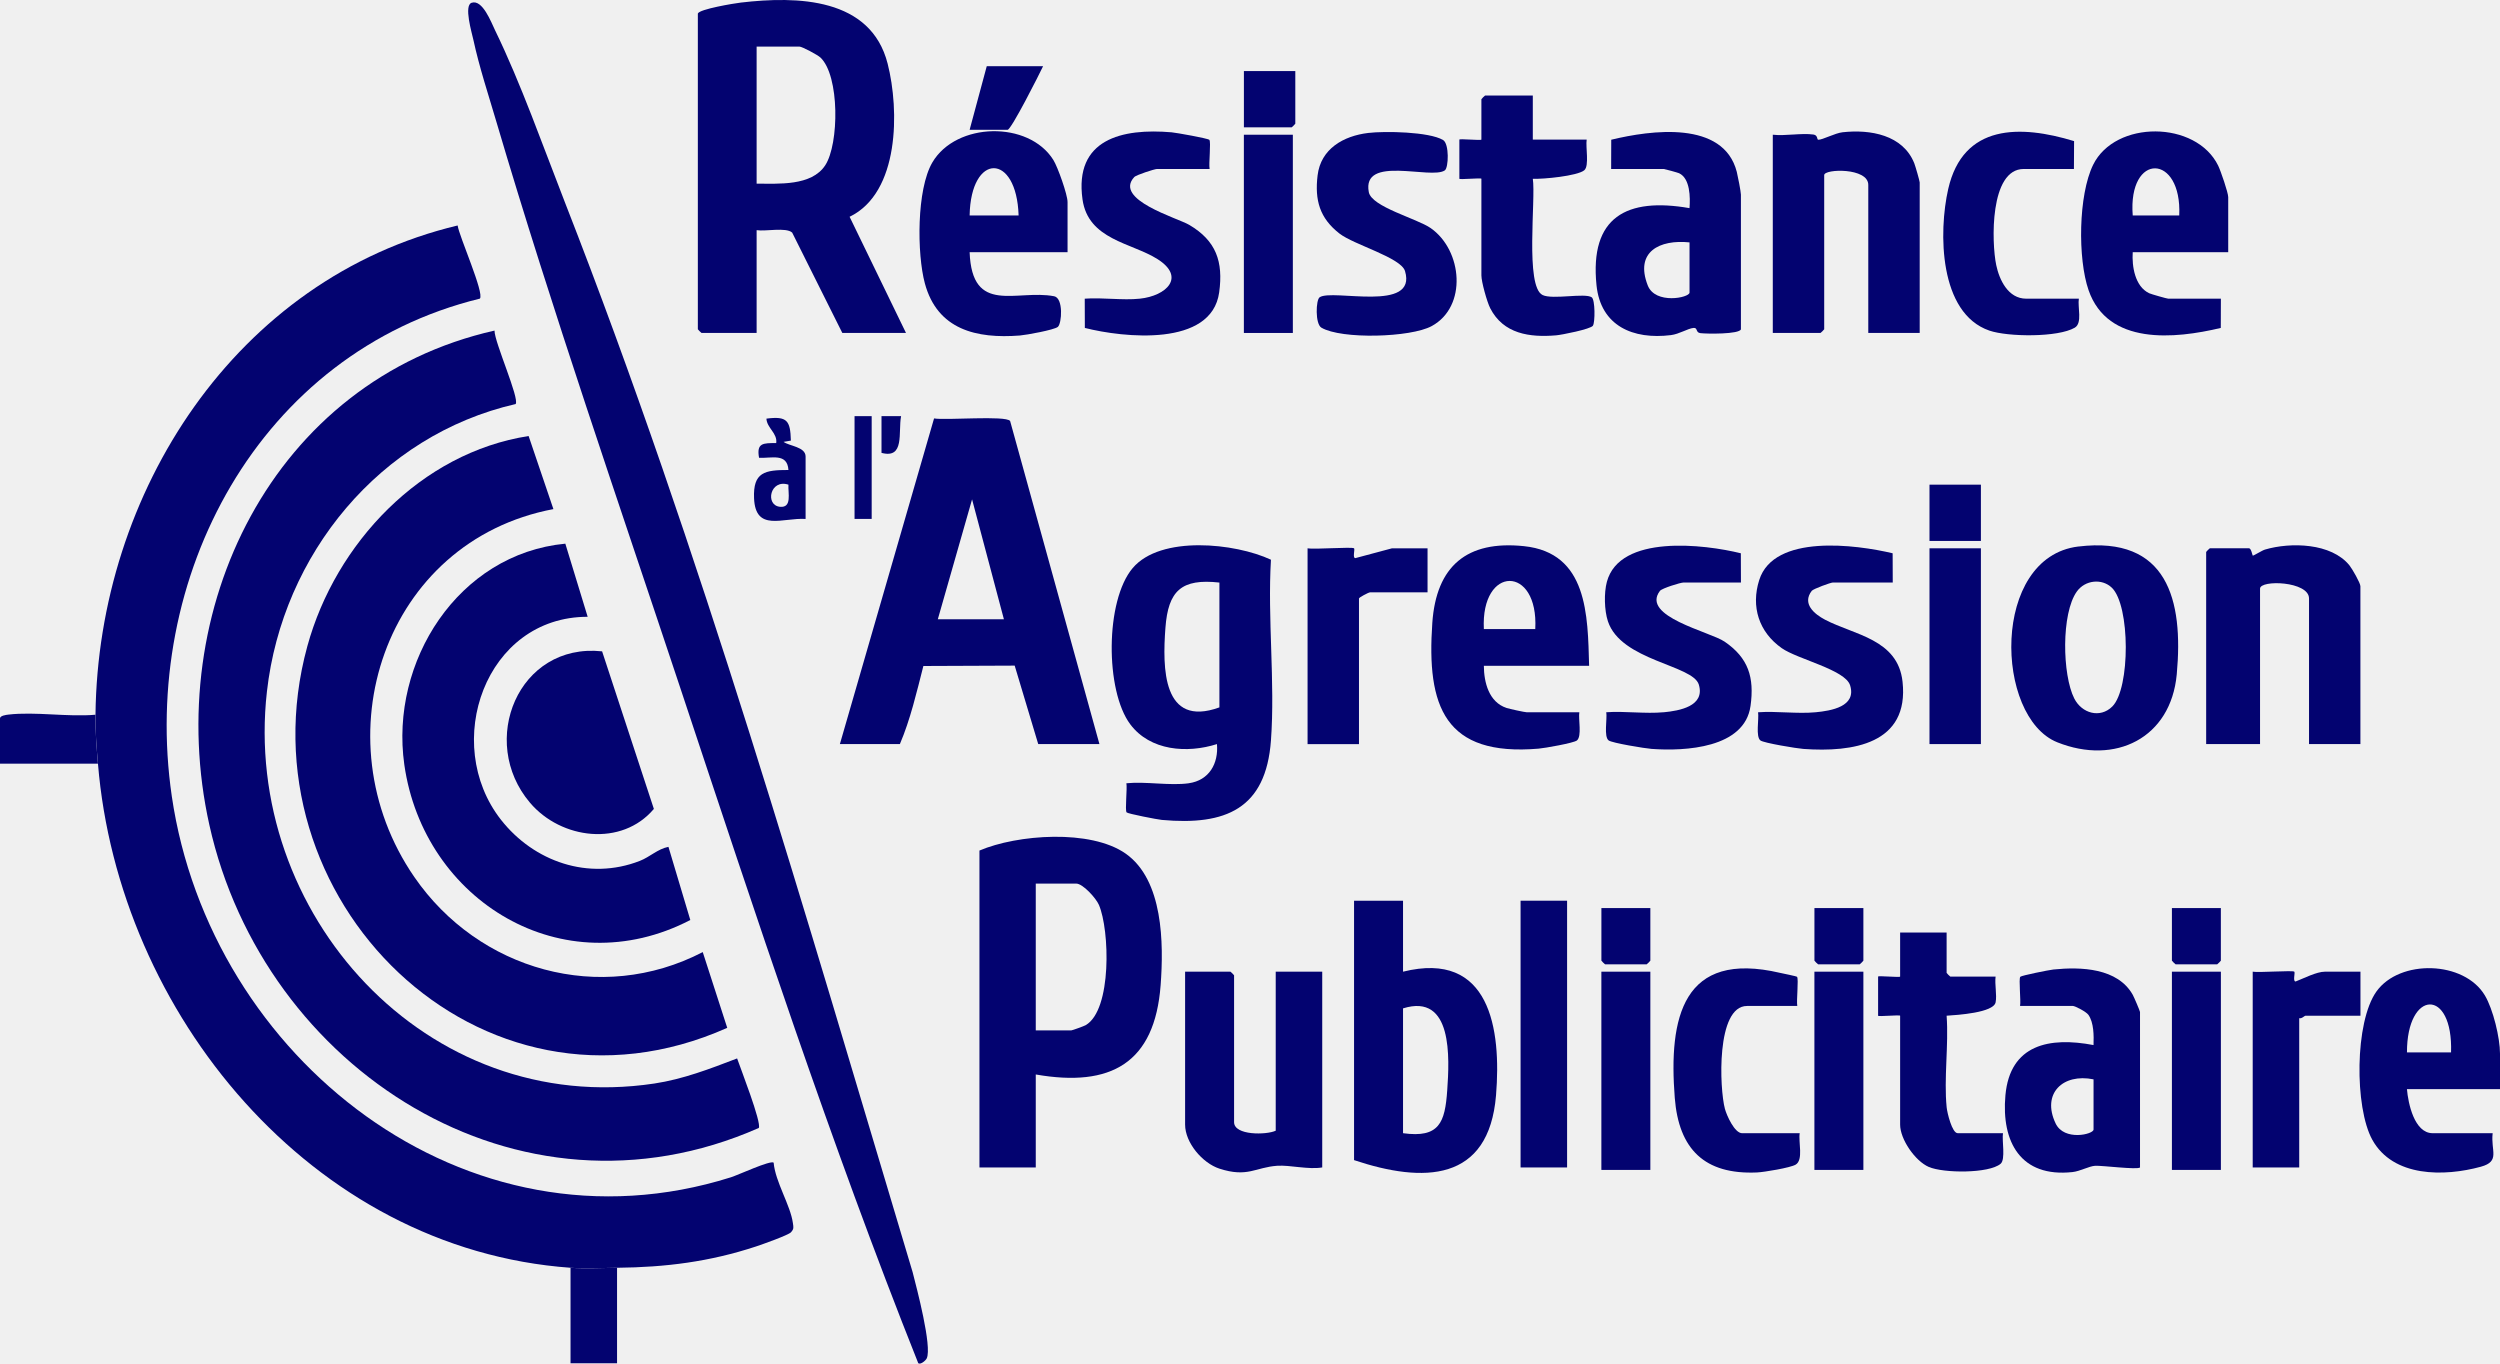
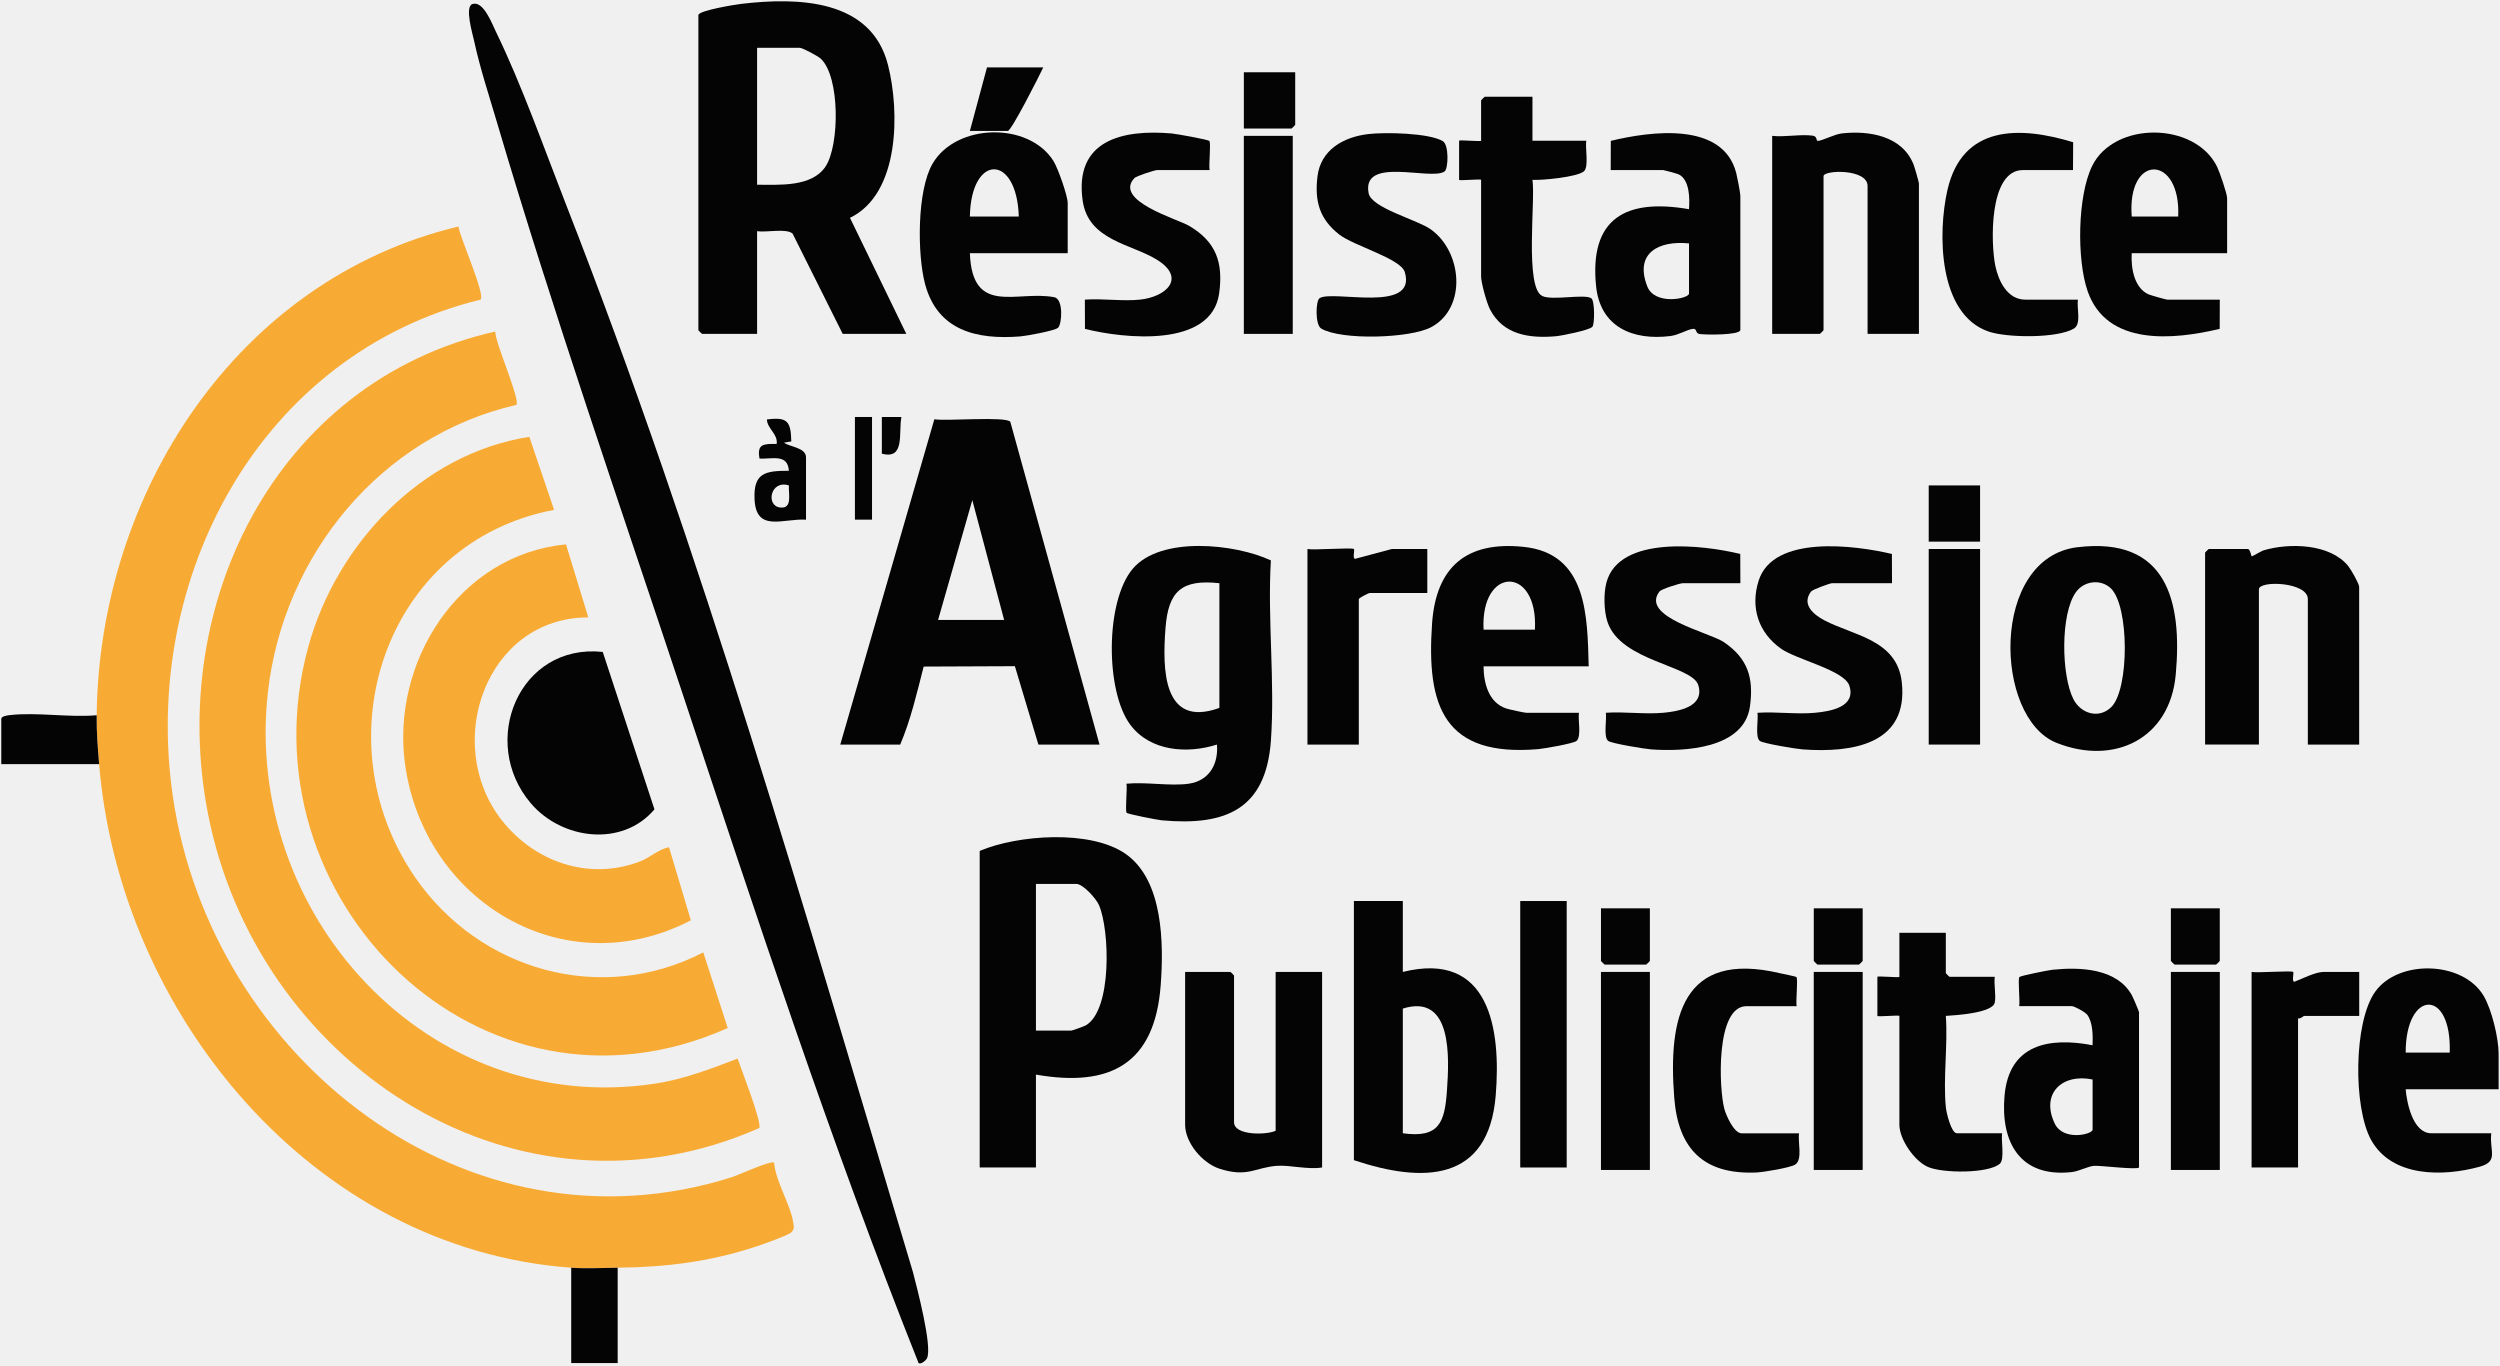
- <svg xmlns="http://www.w3.org/2000/svg" id="Capa_2" data-name="Capa 2" viewBox="0 0 974.96 531.79">
+ <svg xmlns="http://www.w3.org/2000/svg" width="976" height="533" viewBox="0 0 976 533" fill="none">
+   <g clip-path="url(#clip0_716_190)">
+     <path d="M429.259 290.68H405.389L396.209 260.08L360.599 260.23C357.989 270.43 355.519 281.13 351.439 290.68H328.039L364.769 163.68C369.229 164.49 392.769 162.43 394.429 164.68L429.259 290.68ZM392.009 242.01L379.589 195.25L366.229 242.01H392.009Z" fill="#040404" />
+     <path d="M464.11 305.95C472.03 304.83 475.75 298.3 475.09 290.68C463.48 294.39 449.04 293.33 441.28 282.96C431.49 269.88 431.47 234.74 442.23 222.04C453.13 209.17 482.21 212.26 496.15 218.78C494.78 241.76 497.82 266.52 496.15 289.29C494.18 316.01 478.45 322.5 453.63 320.26C451.9 320.1 440.32 317.85 439.86 317.32C439.17 316.52 440.16 307.99 439.77 305.96C447.35 305.2 456.79 306.99 464.12 305.96L464.11 305.95ZM476.05 227.69C461.21 226.05 456.08 230.88 455 245.31C453.83 260.87 453.76 284.45 476.05 276.37V227.7V227.69Z" fill="#040404" />
+     <path d="M921.029 290.681H900.979V233.891C900.979 227.151 881.879 226.511 881.879 230.071V290.671H860.869V215.751C860.869 215.651 862.199 214.321 862.299 214.321H877.579C878.429 214.321 878.899 217.091 879.029 217.181C879.249 217.341 882.639 215.171 883.809 214.821C893.849 211.871 909.659 212.231 916.739 220.981C917.819 222.311 921.019 227.901 921.019 229.111V290.671L921.029 290.681Z" fill="#040404" />
+     <path d="M811.01 213.64C845.76 209.41 852.08 234.38 849.4 263.46C847.1 288.42 825.37 298.99 802.83 289.99C778.37 280.22 776.87 217.79 811.01 213.63V213.64ZM824.26 276.03C831.31 269.04 831.31 236.54 824.04 229.66C820.17 225.99 813.63 226.7 810.43 231.19C804.31 239.76 804.76 263.69 809.43 272.9C812.38 278.71 819.5 280.75 824.26 276.03Z" fill="#040404" />
+     <path d="M649.36 278.27C655.4 277.7 665.53 275.93 663.02 267.5C660.72 259.77 632.68 258.25 627.56 242.79C626.16 238.57 626 231.72 627.15 227.43C632.14 208.77 665.13 212.75 679.4 216.27L679.44 227.68H657C655.91 227.68 648.62 229.92 647.85 230.93C640.21 240.93 667.38 246.84 673.08 250.74C682.36 257.09 684.72 264.69 683.18 275.79C680.89 292.31 657.64 293.51 644.6 292.56C642.09 292.38 629.21 290.27 627.85 289.26C625.89 287.79 627.34 280.88 626.92 278.26C634.17 277.76 642.21 278.94 649.36 278.26V278.27Z" fill="#040404" />
+     <path d="M708.57 278.27C714.59 277.7 724.64 276.06 722 267.73C720.07 261.66 701.47 257.57 695.37 253.28C686.45 247.02 683.27 237.1 686.57 226.7C692.3 208.64 724.31 212.87 738.6 216.27L738.64 227.68H715.24C714.47 227.68 707.64 230.14 707.04 230.93C703.2 235.96 708.06 239.97 712.21 242.16C723.61 248.15 740.62 249.7 742.46 266.33C745.14 290.65 723.05 293.96 703.8 292.57C701.29 292.39 688.41 290.28 687.05 289.27C685.09 287.8 686.54 280.89 686.12 278.27C693.37 277.77 701.41 278.95 708.56 278.27H708.57Z" fill="#040404" />
+     <path d="M528.57 214.33C528.97 214.76 527.89 218.16 529.06 218.16L543.37 214.33H557.22V231.51H534.78C534.24 231.51 530.48 233.47 530.48 233.9V290.69H510.43V214.34C512.91 214.84 527.96 213.68 528.57 214.34V214.33Z" fill="#040404" />
+     <path d="M773.021 214.33H752.971V290.68H773.021V214.33Z" fill="#040404" />
+     <path d="M358.61 532.14C324.25 445.89 295.24 357.38 265.95 269.23C241.71 196.29 215.81 121.61 194.1 48.05C191.01 37.59 187.4 26.63 185.1 16C184.49 13.19 181.32 2.62 184.43 1.58C188.7 0.15 192.08 9.26 193.57 12.31C203.61 32.92 212.41 57.92 220.85 79.52C274.21 216.02 314.37 356.31 356.41 496.62C358 502.79 364.04 525.64 361.92 530.22C361.49 531.15 359.48 532.79 358.61 532.14Z" fill="#040404" />
+     <path d="M235.31 254.511L255.5 315.971C242.97 330.811 219.36 327.861 207.22 313.591C186.84 289.621 202.63 251.061 235.31 254.511Z" fill="#040404" />
+     <path d="M37.74 279.23C38.7 192.63 92.41 109.11 178.97 88.43C179.52 92.58 189.53 114.98 187.64 116.96C101.44 138.07 55.02 225.76 67.5 311.04C82.43 413.06 182.11 492.26 285.56 459.62C288.36 458.74 301 452.88 302.21 453.91C302.85 461.42 308.79 470.55 309.72 477.51C309.94 479.14 310.19 479.73 308.95 481.08C307.94 482.19 297.68 485.83 295.37 486.59C277.3 492.56 260.1 494.72 241.14 494.91C235.33 494.97 228.7 495.32 223 494.91C121.79 487.61 46.68 395.43 38.7 298.3C38.15 291.63 37.67 286.04 37.75 279.21L37.74 279.23Z" fill="#F8AB34" />
+     <path d="M193.349 129.42C193.329 133.96 203.199 155.96 201.589 158.07C148.589 170.23 110.629 216.75 104.599 270.17C94.819 356.67 166.779 436.43 255.669 423.06C266.949 421.36 277.419 417.3 287.959 413.27C289.249 417.01 297.619 438.46 296.409 440.39C202.589 481.78 103.329 417.53 82.139 322.18C63.539 238.46 106.789 148.99 193.359 129.42H193.349Z" fill="#F8AB34" />
+     <path d="M206.651 170.54L216.321 199.04C150.301 211.56 124.901 288.53 162.071 342.51C187.131 378.91 234.701 392.49 274.561 371.8L284.111 401.34C187.711 444.36 93.461 350.69 120.361 252.5C131.351 212.41 164.661 177.06 206.661 170.54H206.651Z" fill="#F8AB34" />
+     <path d="M220.971 212.53L229.681 241.04C189.701 241.02 172.581 290.47 195.861 320.18C208.691 336.55 230.081 344 249.981 336.25C254.011 334.68 256.961 331.59 261.181 330.75L269.711 359.29C220.241 384.98 165.721 352 158.171 298.66C152.501 258.56 179.131 216.53 220.961 212.52L220.971 212.53Z" fill="#F8AB34" />
+     <path d="M37.74 279.23C37.66 286.06 38.15 291.65 38.69 298.32H0.5V280.66C0.5 279.61 2.83 279.29 3.79 279.18C14.23 277.96 27.03 280.19 37.74 279.23Z" fill="#040404" />
+     <path d="M241.14 494.92V532.14H223V494.92C228.7 495.33 235.33 494.98 241.14 494.92Z" fill="#040404" />
+     <path d="M314.669 202.88C305.729 202.32 295.109 208.05 294.569 194.8C294.149 184.62 298.729 183.78 307.979 183.79C307.539 177.02 301.349 179.3 296.519 179.03C295.459 173.23 298.109 173.28 303.209 173.3C303.769 169.46 299.569 167.42 299.389 163.76C307.489 162.71 308.719 164.5 308.929 172.33L306.079 172.82C308.269 174.48 314.669 174.72 314.669 178.55V202.89V202.88ZM307.979 189.51C300.759 187.19 298.779 197.56 304.679 198.14C309.469 198.61 307.769 192.79 307.979 189.51Z" fill="#040404" />
+     <path d="M773.021 189.51H752.971V211.46H773.021V189.51Z" fill="#040404" />
+     <path d="M340.44 162.79H333.76V202.87H340.44V162.79Z" fill="#040404" />
+     <path d="M344.27 162.79H351.91C350.71 169.02 353.44 179.57 344.27 177.11V162.79Z" fill="#040404" />
+     <path d="M272.65 5.79C273.21 4.05 286.83 1.81 289.38 1.51C311.4 -1.08 340.11 -0.49 346.67 25.35C351.28 43.5 351.32 75.65 331.83 85.04L353.82 130.34H328.99L309.43 91.2C307 89.04 299.08 90.83 295.57 90.26V130.34H274.08C273.98 130.34 272.65 129.01 272.65 128.91V5.79ZM295.57 72.12C304.08 72.11 316.96 73.14 322.32 64.97C327.77 56.66 327.99 30.01 320.44 22.92C319.35 21.9 313.29 18.67 312.28 18.67H295.57V72.12Z" fill="#040404" />
+     <path d="M749.149 130.34H729.099V72.6C729.099 65.79 711.909 66.32 711.909 68.78V128.91C711.909 129.01 710.579 130.34 710.479 130.34H691.859V53.04C696.779 53.59 702.959 52.32 707.679 52.96C709.519 53.21 708.989 54.97 709.589 55C711.239 55.06 716.069 52.42 719.069 52.08C729.839 50.88 742.619 53.07 747.049 64.21C747.449 65.23 749.149 71.09 749.149 71.65V130.35V130.34Z" fill="#040404" />
+     <path d="M679.44 128.91C678.83 130.89 666.08 130.73 663.62 130.42C661.66 130.17 662.69 128.19 660.91 128.39C658.62 128.65 655.37 130.79 652.12 131.19C637.43 133.01 624.74 127.69 623.11 111.72C620.41 85.13 634.81 77.4 659.38 81.67C659.7 77.53 659.67 70.13 655.33 68.06C654.8 67.81 649.66 66.4 649.35 66.4H628.82L628.86 54.99C644.22 51.28 672.62 47.29 677.82 67.53C678.21 69.06 679.43 75.32 679.43 76.42V128.91H679.44ZM659.39 95.03C647.8 93.83 637.96 98.62 643.09 111.8C646.03 119.36 659.39 116.61 659.39 114.6V95.03Z" fill="#040404" />
+     <path d="M416.839 98.85H378.639C379.559 123.6 396.959 113.24 411.589 116.03C415.279 116.73 414.599 126.67 413.039 127.98C411.629 129.16 400.749 131.14 398.259 131.34C381.239 132.67 366.079 129.05 361.189 111.05C358.059 99.5 357.939 74.31 364.119 63.82C373.399 48.08 401.659 47.48 411.289 62.88C413.019 65.65 416.829 76.41 416.829 79.29V98.86L416.839 98.85ZM397.739 84.53C396.969 59.91 379.069 59.99 378.639 84.53H397.739Z" fill="#040404" />
+     <path d="M869.469 98.85H832.229C831.879 104.38 833.079 112.22 838.649 114.86C839.439 115.23 845.619 116.98 846.079 116.98H866.609L866.569 128.39C848.579 132.68 822.499 135.26 815.009 113.67C810.749 101.37 811.019 76.55 816.779 64.79C825.379 47.26 856.889 47.46 865.539 65.07C866.519 67.06 869.469 75.66 869.469 77.37V98.84V98.85ZM850.369 84.53C851.479 60.34 830.299 59.71 832.229 84.53H850.369Z" fill="#040404" />
+     <path d="M534.08 52.35C540.53 51.57 557.82 51.86 563.27 55.1C565.74 56.57 565.44 65.91 563.96 66.94C558.63 70.65 531.52 60.81 534.31 75.43C535.41 81.21 553.1 85.71 558.47 89.47C570.86 98.15 572.8 120.07 558.84 127.67C550.63 132.14 523.65 132.91 515.82 128.28C513.35 126.82 513.66 117.47 515.13 116.44C520.05 113.02 553.33 122.57 548.43 106.21C546.85 100.95 528.56 95.98 522.91 91.61C515.16 85.59 513.17 78.58 514.34 68.89C515.58 58.54 524.41 53.51 534.08 52.35Z" fill="#040404" />
+     <path d="M598.271 37.77V54.95H619.281C618.811 57.81 620.371 65.2 618.341 66.9C615.671 69.13 602.171 70.43 598.271 70.22C599.501 78.01 595.171 112.25 602.091 115.56C606.031 117.45 618.631 114.63 621.251 116.45C622.591 117.38 622.601 126.18 621.711 127.52C620.821 128.86 609.561 131.1 607.331 131.28C597.041 132.15 586.791 130.73 581.661 120.7C580.401 118.23 578.221 110.38 578.221 107.91V70.21C578.221 69.78 569.631 70.64 569.631 70.21V54.94C569.631 54.51 578.221 55.37 578.221 54.94V39.19C578.221 39.09 579.551 37.76 579.651 37.76H598.271V37.77Z" fill="#040404" />
+     <path d="M445.01 116.98C455.38 115.89 463.05 108.59 451.88 101.53C441.8 95.16 424.87 94.03 422.66 78.25C419.37 54.78 438.08 50.43 457.41 52.1C459.21 52.26 471.64 54.47 472.13 55.04C472.83 55.87 471.83 64.35 472.23 66.4H451.7C450.76 66.4 443.6 68.75 442.88 69.51C434.59 78.37 459.68 85.48 464.27 88.19C474.77 94.38 477.61 102.5 475.96 114.51C473.02 135.95 438.6 132.2 423.57 128.39L423.53 116.98C430.43 116.46 438.24 117.69 445.02 116.98H445.01Z" fill="#040404" />
+     <path d="M811.22 116.98C810.68 120.21 812.69 126.47 809.64 128.28C803.12 132.14 783.54 131.92 776.32 129.43C756.63 122.64 756.45 90.97 760.28 74.18C766.1 48.72 788.48 49.16 809.36 55.53L809.3 66.4H789.72C776.39 66.4 777.16 95.1 778.99 103.85C780.2 109.64 783.64 116.98 790.68 116.98H811.21H811.22Z" fill="#040404" />
+     <path d="M504.69 53.04H485.59V130.35H504.69V53.04Z" fill="#040404" />
+     <path d="M407.291 26.311C405.831 29.421 394.871 51.12 393.441 51.12H378.641L385.321 26.311H407.281H407.291Z" fill="#040404" />
+     <path d="M505.65 28.22V48.74C505.65 48.84 504.32 50.17 504.22 50.17H485.6V28.22H505.65Z" fill="#040404" />
+     <path d="M404.431 419.52V455.79H382.471V332.2C397.241 325.91 425.831 323.78 439.511 333.41C454.161 343.73 454.351 368.41 453.131 384.68C450.841 415.17 433.671 424.64 404.441 419.53L404.431 419.52ZM404.431 402.34H418.281C418.621 402.34 423.241 400.68 423.881 400.31C434.221 394.35 433.241 363.08 429.061 353.39C427.921 350.75 422.801 345.08 420.191 345.08H404.431V402.34Z" fill="#040404" />
+     <path d="M547.661 351.76V379.44C581.601 371.02 586.041 401.84 583.931 427.62C581.151 461.64 555.491 461.92 528.561 452.93V351.76H547.661ZM547.661 442.43C561.831 444.4 564.021 438.26 564.891 425.77C565.771 413.17 567.171 387.64 547.661 393.75V442.42V442.43Z" fill="#040404" />
+     <path d="M498.01 441.47V379.43H516.15V455.78C510.78 456.71 503.52 454.79 498.61 455.13C490.1 455.72 487.05 459.83 476.05 456.25C469.42 454.09 462.67 446.13 462.67 439.08V379.43H480.34C480.44 379.43 481.77 380.76 481.77 380.86V438.12C481.77 443.38 494.43 443.14 498 441.46L498.01 441.47Z" fill="#040404" />
+     <path d="M835.09 455.79C834.1 456.78 820.1 454.97 817.55 455.14C815.14 455.31 811.69 457.27 808.73 457.59C788.58 459.78 780.94 445.91 782.58 427.65C784.37 407.81 799.75 404.78 816.94 408.06C817.07 404.46 817.1 399.29 814.92 396.24C814.09 395.08 809.78 392.79 808.82 392.79H788.29C788.69 390.76 787.69 382.23 788.38 381.43C788.81 380.93 799.67 378.76 801.29 378.59C812.05 377.49 826.33 377.99 832.24 388.46C832.73 389.33 835.07 394.81 835.07 395.17V455.77L835.09 455.79ZM816.95 421.43C805 418.98 796.62 426.95 802.15 438.61C805.48 445.63 816.95 442.87 816.95 441V421.43Z" fill="#040404" />
+     <path d="M972.6 442.43C971.76 449.23 975.72 453.39 968.01 455.5C953.72 459.42 933.76 459.67 925.65 444.97C918.72 432.4 918.76 399.04 927.3 387.13C936.36 374.51 961.43 375.11 969.55 388.68C972.77 394.06 975.46 405.23 975.46 411.41V425.25H939.17C939.64 430.75 942.03 442.43 949.2 442.43H972.6ZM956.37 410.93C957.22 385.6 939.12 386.37 939.18 410.93H956.37Z" fill="#040404" />
+     <path d="M759.65 364.17V379.92C759.65 380.02 760.98 381.35 761.08 381.35H778.75C778.36 384.44 779.32 388.48 778.76 391.38C777.98 395.46 763.7 396.35 759.65 396.61C760.49 408.11 758.53 421.08 759.67 432.39C759.88 434.44 761.76 442.42 763.96 442.42H781.63C781.16 445.28 782.72 452.67 780.69 454.37C776.1 458.2 758.44 458.07 752.7 455.59C747.38 453.29 741.52 444.81 741.52 439.09V396.62C741.52 396.19 732.93 397.05 732.93 396.62V381.35C732.93 380.92 741.52 381.78 741.52 381.35V364.17H759.66H759.65Z" fill="#040404" />
+     <path d="M702.36 442.43C701.78 445.78 703.89 452.84 700.78 454.69C698.72 455.91 688.47 457.62 685.69 457.74C665.22 458.63 655.2 448.66 653.63 428.63C651.18 397.36 656.67 370.99 694.74 379.91C695.88 380.18 701.1 381.19 701.32 381.45C702.01 382.25 701.02 390.78 701.41 392.81H681.83C669.69 392.81 671.08 425.17 673.19 432.94C673.89 435.51 676.95 442.44 679.92 442.44H702.36V442.43Z" fill="#040404" />
+     <path d="M611.64 351.76H593.5V455.79H611.64V351.76Z" fill="#040404" />
+     <path d="M895.25 379.441C895.65 379.871 894.57 383.251 895.74 383.271C898.88 382.081 903.91 379.441 907.19 379.441H921.039V396.621H899.549C899.229 396.621 898.099 397.881 897.159 397.571V455.791H879.02V379.441C881.29 379.881 894.7 378.851 895.25 379.441Z" fill="#040404" />
+     <path d="M866.61 379.44H847.51V456.75H866.61V379.44Z" fill="#040404" />
+     <path d="M727.19 379.44H708.09V456.75H727.19V379.44Z" fill="#040404" />
+     <path d="M644.11 379.44H625.01V456.75H644.11V379.44Z" fill="#040404" />
+     <path d="M866.6 354.62V375.14C866.6 375.24 865.27 376.57 865.17 376.57H848.94C848.84 376.57 847.51 375.24 847.51 375.14V354.62H866.61H866.6Z" fill="#040404" />
+     <path d="M727.19 354.62V375.14C727.19 375.24 725.86 376.57 725.76 376.57H709.53C709.43 376.57 708.1 375.24 708.1 375.14V354.62H727.2H727.19Z" fill="#040404" />
+     <path d="M644.109 354.62V375.14C644.109 375.24 642.78 376.57 642.68 376.57H626.45C626.35 376.57 625.02 375.24 625.02 375.14V354.62H644.12H644.109Z" fill="#040404" />
+     <path d="M620.24 260.141H579.18C579.22 266.661 581.14 274.311 588.02 276.591C589.15 276.961 595.13 278.271 595.89 278.271H616.42C615.98 281.031 617.48 287.571 615.48 289.261C614.3 290.261 602.85 292.271 600.54 292.461C563.87 295.581 556.79 276.011 559.08 243.391C560.63 221.251 572.55 211.181 594.81 213.491C619.72 216.071 619.69 240.471 620.23 260.141H620.24ZM599.23 245.821C600.58 220.761 577.93 220.851 579.18 245.821H599.23Z" fill="#040404" />
+   </g>
  <defs>
-     <style>
-       .cls-1 {
-         fill: #030370;
-       }
-     </style>
+     <clipPath id="clip0_716_190">
+       <rect width="974.96" height="531.79" fill="white" transform="translate(0.5 0.5)" />
+     </clipPath>
  </defs>
-   <g id="Capa_1-2" data-name="Capa 1">
-     <g>
-       <path class="cls-1" d="M428.76,290.18h-23.87l-9.18-30.6-35.61.15c-2.61,10.2-5.08,20.9-9.16,30.45h-23.4l36.73-127c4.46.81,28-1.25,29.66,1l34.83,126ZM391.51,241.51l-12.42-46.76-13.36,46.76h25.78Z" />
-       <path class="cls-1" d="M463.61,305.45c7.92-1.12,11.64-7.65,10.98-15.27-11.61,3.71-26.05,2.65-33.81-7.72-9.79-13.08-9.81-48.22.95-60.92,10.9-12.87,39.98-9.78,53.92-3.26-1.37,22.98,1.67,47.74,0,70.51-1.97,26.72-17.7,33.21-42.52,30.97-1.73-.16-13.31-2.41-13.77-2.94-.69-.8.3-9.33-.09-11.36,7.58-.76,17.02,1.03,24.35,0ZM475.55,227.19c-14.84-1.64-19.97,3.19-21.05,17.62-1.17,15.56-1.24,39.14,21.05,31.06v-48.67Z" />
-       <path class="cls-1" d="M920.53,290.18h-20.05v-56.79c0-6.74-19.1-7.38-19.1-3.82v60.6h-21.01v-74.92c0-.1,1.33-1.43,1.43-1.43h15.28c.85,0,1.32,2.77,1.45,2.86.22.16,3.61-2.01,4.78-2.36,10.04-2.95,25.85-2.59,32.93,6.16,1.08,1.33,4.28,6.92,4.28,8.13v61.56Z" />
-       <path class="cls-1" d="M810.51,213.14c34.75-4.23,41.07,20.74,38.39,49.82-2.3,24.96-24.03,35.53-46.57,26.53-24.46-9.77-25.96-72.2,8.18-76.36ZM823.76,275.53c7.05-6.99,7.05-39.49-.22-46.37-3.87-3.67-10.41-2.96-13.61,1.53-6.12,8.57-5.67,32.5-1,41.71,2.95,5.81,10.07,7.85,14.83,3.13Z" />
-       <path class="cls-1" d="M648.86,277.77c6.04-.57,16.17-2.34,13.66-10.77-2.3-7.73-30.34-9.25-35.46-24.71-1.4-4.22-1.56-11.07-.41-15.36,4.99-18.66,37.98-14.68,52.25-11.16l.04,11.41h-22.44c-1.09,0-8.38,2.24-9.15,3.25-7.64,10,19.53,15.91,25.23,19.81,9.28,6.35,11.64,13.95,10.1,25.05-2.29,16.52-25.54,17.72-38.58,16.77-2.51-.18-15.39-2.29-16.75-3.3-1.96-1.47-.51-8.38-.93-11,7.25-.5,15.29.68,22.44,0Z" />
-       <path class="cls-1" d="M708.07,277.77c6.02-.57,16.07-2.21,13.43-10.54-1.93-6.07-20.53-10.16-26.63-14.45-8.92-6.26-12.1-16.18-8.8-26.58,5.73-18.06,37.74-13.83,52.03-10.43l.04,11.41h-23.4c-.77,0-7.6,2.46-8.2,3.25-3.84,5.03,1.02,9.04,5.17,11.23,11.4,5.99,28.41,7.54,30.25,24.17,2.68,24.32-19.41,27.63-38.66,26.24-2.51-.18-15.39-2.29-16.75-3.3-1.96-1.47-.51-8.38-.93-11,7.25-.5,15.29.68,22.44,0Z" />
-       <path class="cls-1" d="M528.07,213.83c.4.43-.68,3.83.49,3.83l14.31-3.83h13.85v17.18h-22.44c-.54,0-4.3,1.96-4.3,2.39v56.79h-20.05v-76.35c2.48.5,17.53-.66,18.14,0Z" />
-       <rect class="cls-1" x="752.47" y="213.83" width="20.05" height="76.35" />
-       <path class="cls-1" d="M358.11,531.64c-34.36-86.25-63.37-174.76-92.66-262.91-24.24-72.94-50.14-147.62-71.85-221.18-3.09-10.46-6.7-21.42-9-32.05-.61-2.81-3.78-13.38-.67-14.42,4.27-1.43,7.65,7.68,9.14,10.73,10.04,20.61,18.84,45.61,27.28,67.21,53.36,136.5,93.52,276.79,135.56,417.1,1.59,6.17,7.63,29.02,5.51,33.6-.43.93-2.44,2.57-3.31,1.92Z" />
-       <path class="cls-1" d="M234.81,254.01l20.19,61.46c-12.53,14.84-36.14,11.89-48.28-2.38-20.38-23.97-4.59-62.53,28.09-59.08Z" />
-       <g>
-         <path class="cls-1" d="M37.24,278.73c.96-86.6,54.67-170.12,141.23-190.8.55,4.15,10.56,26.55,8.67,28.53-86.2,21.11-132.62,108.8-120.14,194.08,14.93,102.02,114.61,181.22,218.06,148.58,2.8-.88,15.44-6.74,16.65-5.71.64,7.51,6.58,16.64,7.51,23.6.22,1.63.47,2.22-.77,3.57-1.01,1.11-11.27,4.75-13.58,5.51-18.07,5.97-35.27,8.13-54.23,8.32-5.81.06-12.44.41-18.14,0-101.21-7.3-176.32-99.48-184.3-196.61-.55-6.67-1.03-12.26-.95-19.09Z" />
-         <path class="cls-1" d="M192.85,128.92c-.02,4.54,9.85,26.54,8.24,28.65-53,12.16-90.96,58.68-96.99,112.1-9.78,86.5,62.18,166.26,151.07,152.89,11.28-1.7,21.75-5.76,32.29-9.79,1.29,3.74,9.66,25.19,8.45,27.12-93.82,41.39-193.08-22.86-214.27-118.21-18.6-83.72,24.65-173.19,111.22-192.76Z" />
-         <path class="cls-1" d="M206.15,170.04l9.67,28.5c-66.02,12.52-91.42,89.49-54.25,143.47,25.06,36.4,72.63,49.98,112.49,29.29l9.55,29.54c-96.4,43.02-190.65-50.65-163.75-148.84,10.99-40.09,44.3-75.44,86.3-81.96Z" />
-         <path class="cls-1" d="M220.47,212.03l8.71,28.51c-39.98-.02-57.1,49.43-33.82,79.14,12.83,16.37,34.22,23.82,54.12,16.07,4.03-1.57,6.98-4.66,11.2-5.5l8.53,28.54c-49.47,25.69-103.99-7.29-111.54-60.63-5.67-40.1,20.96-82.13,62.79-86.14Z" />
-         <path class="cls-1" d="M37.24,278.73c-.08,6.83.41,12.42.95,19.09H0v-17.66c0-1.05,2.33-1.37,3.29-1.48,10.44-1.22,23.24,1.01,33.95.05Z" />
-       </g>
-       <path class="cls-1" d="M240.64,494.42v37.22h-18.14v-37.22c5.7.41,12.33.06,18.14,0Z" />
-       <path class="cls-1" d="M314.17,202.38c-8.94-.56-19.56,5.17-20.1-8.08-.42-10.18,4.16-11.02,13.41-11.01-.44-6.77-6.63-4.49-11.46-4.76-1.06-5.8,1.59-5.75,6.69-5.73.56-3.84-3.64-5.88-3.82-9.54,8.1-1.05,9.33.74,9.54,8.57l-2.85.49c2.19,1.66,8.59,1.9,8.59,5.73v24.34ZM307.48,189.01c-7.22-2.32-9.2,8.05-3.3,8.63,4.79.47,3.09-5.35,3.3-8.63Z" />
-       <rect class="cls-1" x="752.47" y="189.01" width="20.05" height="21.95" />
-       <rect class="cls-1" x="333.26" y="162.29" width="6.68" height="40.08" />
-       <path class="cls-1" d="M343.77,162.29h7.64c-1.2,6.23,1.53,16.78-7.64,14.32v-14.32Z" />
-       <path class="cls-1" d="M272.15,5.29c.56-1.74,14.18-3.98,16.73-4.28,22.02-2.59,50.73-2,57.29,23.84,4.61,18.15,4.65,50.3-14.84,59.69l21.99,45.3h-24.83l-19.56-39.14c-2.43-2.16-10.35-.37-13.86-.94v40.08h-21.49c-.1,0-1.43-1.33-1.43-1.43V5.29ZM295.07,71.62c8.51-.01,21.39,1.02,26.75-7.15,5.45-8.31,5.67-34.96-1.88-42.05-1.09-1.02-7.15-4.25-8.16-4.25h-16.71v53.45Z" />
-       <path class="cls-1" d="M748.65,129.84h-20.05v-57.74c0-6.81-17.19-6.28-17.19-3.82v60.13c0,.1-1.33,1.43-1.43,1.43h-18.62V52.54c4.92.55,11.1-.72,15.82-.08,1.84.25,1.31,2.01,1.91,2.04,1.65.06,6.48-2.58,9.48-2.92,10.77-1.2,23.55.99,27.98,12.13.4,1.02,2.1,6.88,2.1,7.44v58.7Z" />
-       <path class="cls-1" d="M678.94,128.41c-.61,1.98-13.36,1.82-15.82,1.51-1.96-.25-.93-2.23-2.71-2.03-2.29.26-5.54,2.4-8.79,2.8-14.69,1.82-27.38-3.5-29.01-19.47-2.7-26.59,11.7-34.32,36.27-30.05.32-4.14.29-11.54-4.05-13.61-.53-.25-5.67-1.66-5.98-1.66h-20.53l.04-11.41c15.36-3.71,43.76-7.7,48.96,12.54.39,1.53,1.61,7.79,1.61,8.89v52.49ZM658.89,94.53c-11.59-1.2-21.43,3.59-16.3,16.77,2.94,7.56,16.3,4.81,16.3,2.8v-19.57Z" />
-       <path class="cls-1" d="M416.34,98.35h-38.2c.92,24.75,18.32,14.39,32.95,17.18,3.69.7,3.01,10.64,1.45,11.95-1.41,1.18-12.29,3.16-14.78,3.36-17.02,1.33-32.18-2.29-37.07-20.29-3.13-11.55-3.25-36.74,2.93-47.23,9.28-15.74,37.54-16.34,47.17-.94,1.73,2.77,5.54,13.53,5.54,16.41v19.57ZM397.24,84.03c-.77-24.62-18.67-24.54-19.1,0h19.1Z" />
-       <path class="cls-1" d="M868.97,98.35h-37.24c-.35,5.53.85,13.37,6.42,16.01.79.37,6.97,2.12,7.43,2.12h20.53l-.04,11.41c-17.99,4.29-44.07,6.87-51.56-14.72-4.26-12.3-3.99-37.12,1.77-48.88,8.6-17.53,40.11-17.33,48.76.28.98,1.99,3.93,10.59,3.93,12.3v21.47ZM849.87,84.03c1.11-24.19-20.07-24.82-18.14,0h18.14Z" />
-       <path class="cls-1" d="M533.58,51.85c6.45-.78,23.74-.49,29.19,2.75,2.47,1.47,2.17,10.81.69,11.84-5.33,3.71-32.44-6.13-29.65,8.49,1.1,5.78,18.79,10.28,24.16,14.04,12.39,8.68,14.33,30.6.37,38.2-8.21,4.47-35.19,5.24-43.02.61-2.47-1.46-2.16-10.81-.69-11.84,4.92-3.42,38.2,6.13,33.3-10.23-1.58-5.26-19.87-10.23-25.52-14.6-7.75-6.02-9.74-13.03-8.57-22.72,1.24-10.35,10.07-15.38,19.74-16.54Z" />
-       <path class="cls-1" d="M597.77,37.27v17.18h21.01c-.47,2.86,1.09,10.25-.94,11.95-2.67,2.23-16.17,3.53-20.07,3.32,1.23,7.79-3.1,42.03,3.82,45.34,3.94,1.89,16.54-.93,19.16.89,1.34.93,1.35,9.73.46,11.07s-12.15,3.58-14.38,3.76c-10.29.87-20.54-.55-25.67-10.58-1.26-2.47-3.44-10.32-3.44-12.79v-37.7c0-.43-8.59.43-8.59,0v-15.27c0-.43,8.59.43,8.59,0v-15.75c0-.1,1.33-1.43,1.43-1.43h18.62Z" />
-       <path class="cls-1" d="M444.51,116.48c10.37-1.09,18.04-8.39,6.87-15.45-10.08-6.37-27.01-7.5-29.22-23.28-3.29-23.47,15.42-27.82,34.75-26.15,1.8.16,14.23,2.37,14.72,2.94.7.83-.3,9.31.1,11.36h-20.53c-.94,0-8.1,2.35-8.82,3.11-8.29,8.86,16.8,15.97,21.39,18.68,10.5,6.19,13.34,14.31,11.69,26.32-2.94,21.44-37.36,17.69-52.39,13.88l-.04-11.41c6.9-.52,14.71.71,21.49,0Z" />
-       <path class="cls-1" d="M810.72,116.48c-.54,3.23,1.47,9.49-1.58,11.3-6.52,3.86-26.1,3.64-33.32,1.15-19.69-6.79-19.87-38.46-16.04-55.25,5.82-25.46,28.2-25.02,49.08-18.65l-.06,10.87h-19.58c-13.33,0-12.56,28.7-10.73,37.45,1.21,5.79,4.65,13.13,11.69,13.13h20.53Z" />
-       <rect class="cls-1" x="485.09" y="52.54" width="19.1" height="77.31" />
-       <path class="cls-1" d="M406.79,25.81c-1.46,3.11-12.42,24.81-13.85,24.81h-14.8l6.68-24.81h21.96Z" />
-       <path class="cls-1" d="M505.15,27.72v20.52c0,.1-1.33,1.43-1.43,1.43h-18.62v-21.95h20.05Z" />
-       <path class="cls-1" d="M403.93,419.02v36.27h-21.96v-123.59c14.77-6.29,43.36-8.42,57.04,1.21,14.65,10.32,14.84,35,13.62,51.27-2.29,30.49-19.46,39.96-48.69,34.85ZM403.93,401.84h13.85c.34,0,4.96-1.66,5.6-2.03,10.34-5.96,9.36-37.23,5.18-46.92-1.14-2.64-6.26-8.31-8.87-8.31h-15.76v57.26Z" />
-       <path class="cls-1" d="M547.16,351.26v27.68c33.94-8.42,38.38,22.4,36.27,48.18-2.78,34.02-28.44,34.3-55.37,25.31v-101.17h19.1ZM547.16,441.93c14.17,1.97,16.36-4.17,17.23-16.66.88-12.6,2.28-38.13-17.23-32.02v48.67Z" />
-       <path class="cls-1" d="M497.51,440.97v-62.04h18.14v76.35c-5.37.93-12.63-.99-17.54-.65-8.51.59-11.56,4.7-22.56,1.12-6.63-2.16-13.38-10.12-13.38-17.17v-59.65h17.67c.1,0,1.43,1.33,1.43,1.43v57.26c0,5.26,12.66,5.02,16.23,3.34Z" />
-       <path class="cls-1" d="M834.59,455.29c-.99.99-14.99-.82-17.54-.65-2.41.17-5.86,2.13-8.82,2.45-20.15,2.19-27.79-11.68-26.15-29.94,1.79-19.84,17.17-22.87,34.36-19.59.13-3.6.16-8.77-2.02-11.82-.83-1.16-5.14-3.45-6.1-3.45h-20.53c.4-2.03-.6-10.56.09-11.36.43-.5,11.29-2.67,12.91-2.84,10.76-1.1,25.04-.6,30.95,9.87.49.87,2.83,6.35,2.83,6.71v60.6ZM816.45,420.93c-11.95-2.45-20.33,5.52-14.8,17.18,3.33,7.02,14.8,4.26,14.8,2.39v-19.57Z" />
-       <path class="cls-1" d="M972.1,441.93c-.84,6.8,3.12,10.96-4.59,13.07-14.29,3.92-34.25,4.17-42.36-10.53-6.93-12.57-6.89-45.93,1.65-57.84,9.06-12.62,34.13-12.02,42.25,1.55,3.22,5.38,5.91,16.55,5.91,22.73v13.84h-36.29c.47,5.5,2.86,17.18,10.03,17.18h23.4ZM955.87,410.43c.85-25.33-17.25-24.56-17.19,0h17.19Z" />
-       <path class="cls-1" d="M759.15,363.67v15.75c0,.1,1.33,1.43,1.43,1.43h17.67c-.39,3.09.57,7.13.01,10.03-.78,4.08-15.06,4.97-19.11,5.23.84,11.5-1.12,24.47.02,35.78.21,2.05,2.09,10.03,4.29,10.03h17.67c-.47,2.86,1.09,10.25-.94,11.95-4.59,3.83-22.25,3.7-27.99,1.22-5.32-2.3-11.18-10.78-11.18-16.5v-42.47c0-.43-8.59.43-8.59,0v-15.27c0-.43,8.59.43,8.59,0v-17.18h18.14Z" />
-       <path class="cls-1" d="M701.86,441.93c-.58,3.35,1.53,10.41-1.58,12.26-2.06,1.22-12.31,2.93-15.09,3.05-20.47.89-30.49-9.08-32.06-29.11-2.45-31.27,3.04-57.64,41.11-48.72,1.14.27,6.36,1.28,6.58,1.54.69.8-.3,9.33.09,11.36h-19.58c-12.14,0-10.75,32.36-8.64,40.13.7,2.57,3.76,9.5,6.73,9.5h22.44Z" />
-       <rect class="cls-1" x="593" y="351.26" width="18.14" height="104.03" />
-       <path class="cls-1" d="M894.75,378.94c.4.43-.68,3.81.49,3.83,3.14-1.19,8.17-3.83,11.45-3.83h13.85v17.18h-21.49c-.32,0-1.45,1.26-2.39.95v58.22h-18.14v-76.35c2.27.44,15.68-.59,16.23,0Z" />
-       <rect class="cls-1" x="847.01" y="378.94" width="19.1" height="77.31" />
-       <rect class="cls-1" x="707.59" y="378.94" width="19.1" height="77.31" />
-       <rect class="cls-1" x="624.51" y="378.94" width="19.1" height="77.31" />
-       <path class="cls-1" d="M866.1,354.12v20.52c0,.1-1.33,1.43-1.43,1.43h-16.23c-.1,0-1.43-1.33-1.43-1.43v-20.52h19.1Z" />
-       <path class="cls-1" d="M726.69,354.12v20.52c0,.1-1.33,1.43-1.43,1.43h-16.23c-.1,0-1.43-1.33-1.43-1.43v-20.52h19.1Z" />
-       <path class="cls-1" d="M643.61,354.12v20.52c0,.1-1.33,1.43-1.43,1.43h-16.23c-.1,0-1.43-1.33-1.43-1.43v-20.52h19.1Z" />
-       <path class="cls-1" d="M619.74,259.64h-41.06c.04,6.52,1.96,14.17,8.84,16.45,1.13.37,7.11,1.68,7.87,1.68h20.53c-.44,2.76,1.06,9.3-.94,10.99-1.18,1-12.63,3.01-14.94,3.2-36.67,3.12-43.75-16.45-41.46-49.07,1.55-22.14,13.47-32.21,35.73-29.9,24.91,2.58,24.88,26.98,25.42,46.65ZM598.73,245.32c1.35-25.06-21.3-24.97-20.05,0h20.05Z" />
-     </g>
-   </g>
</svg>
